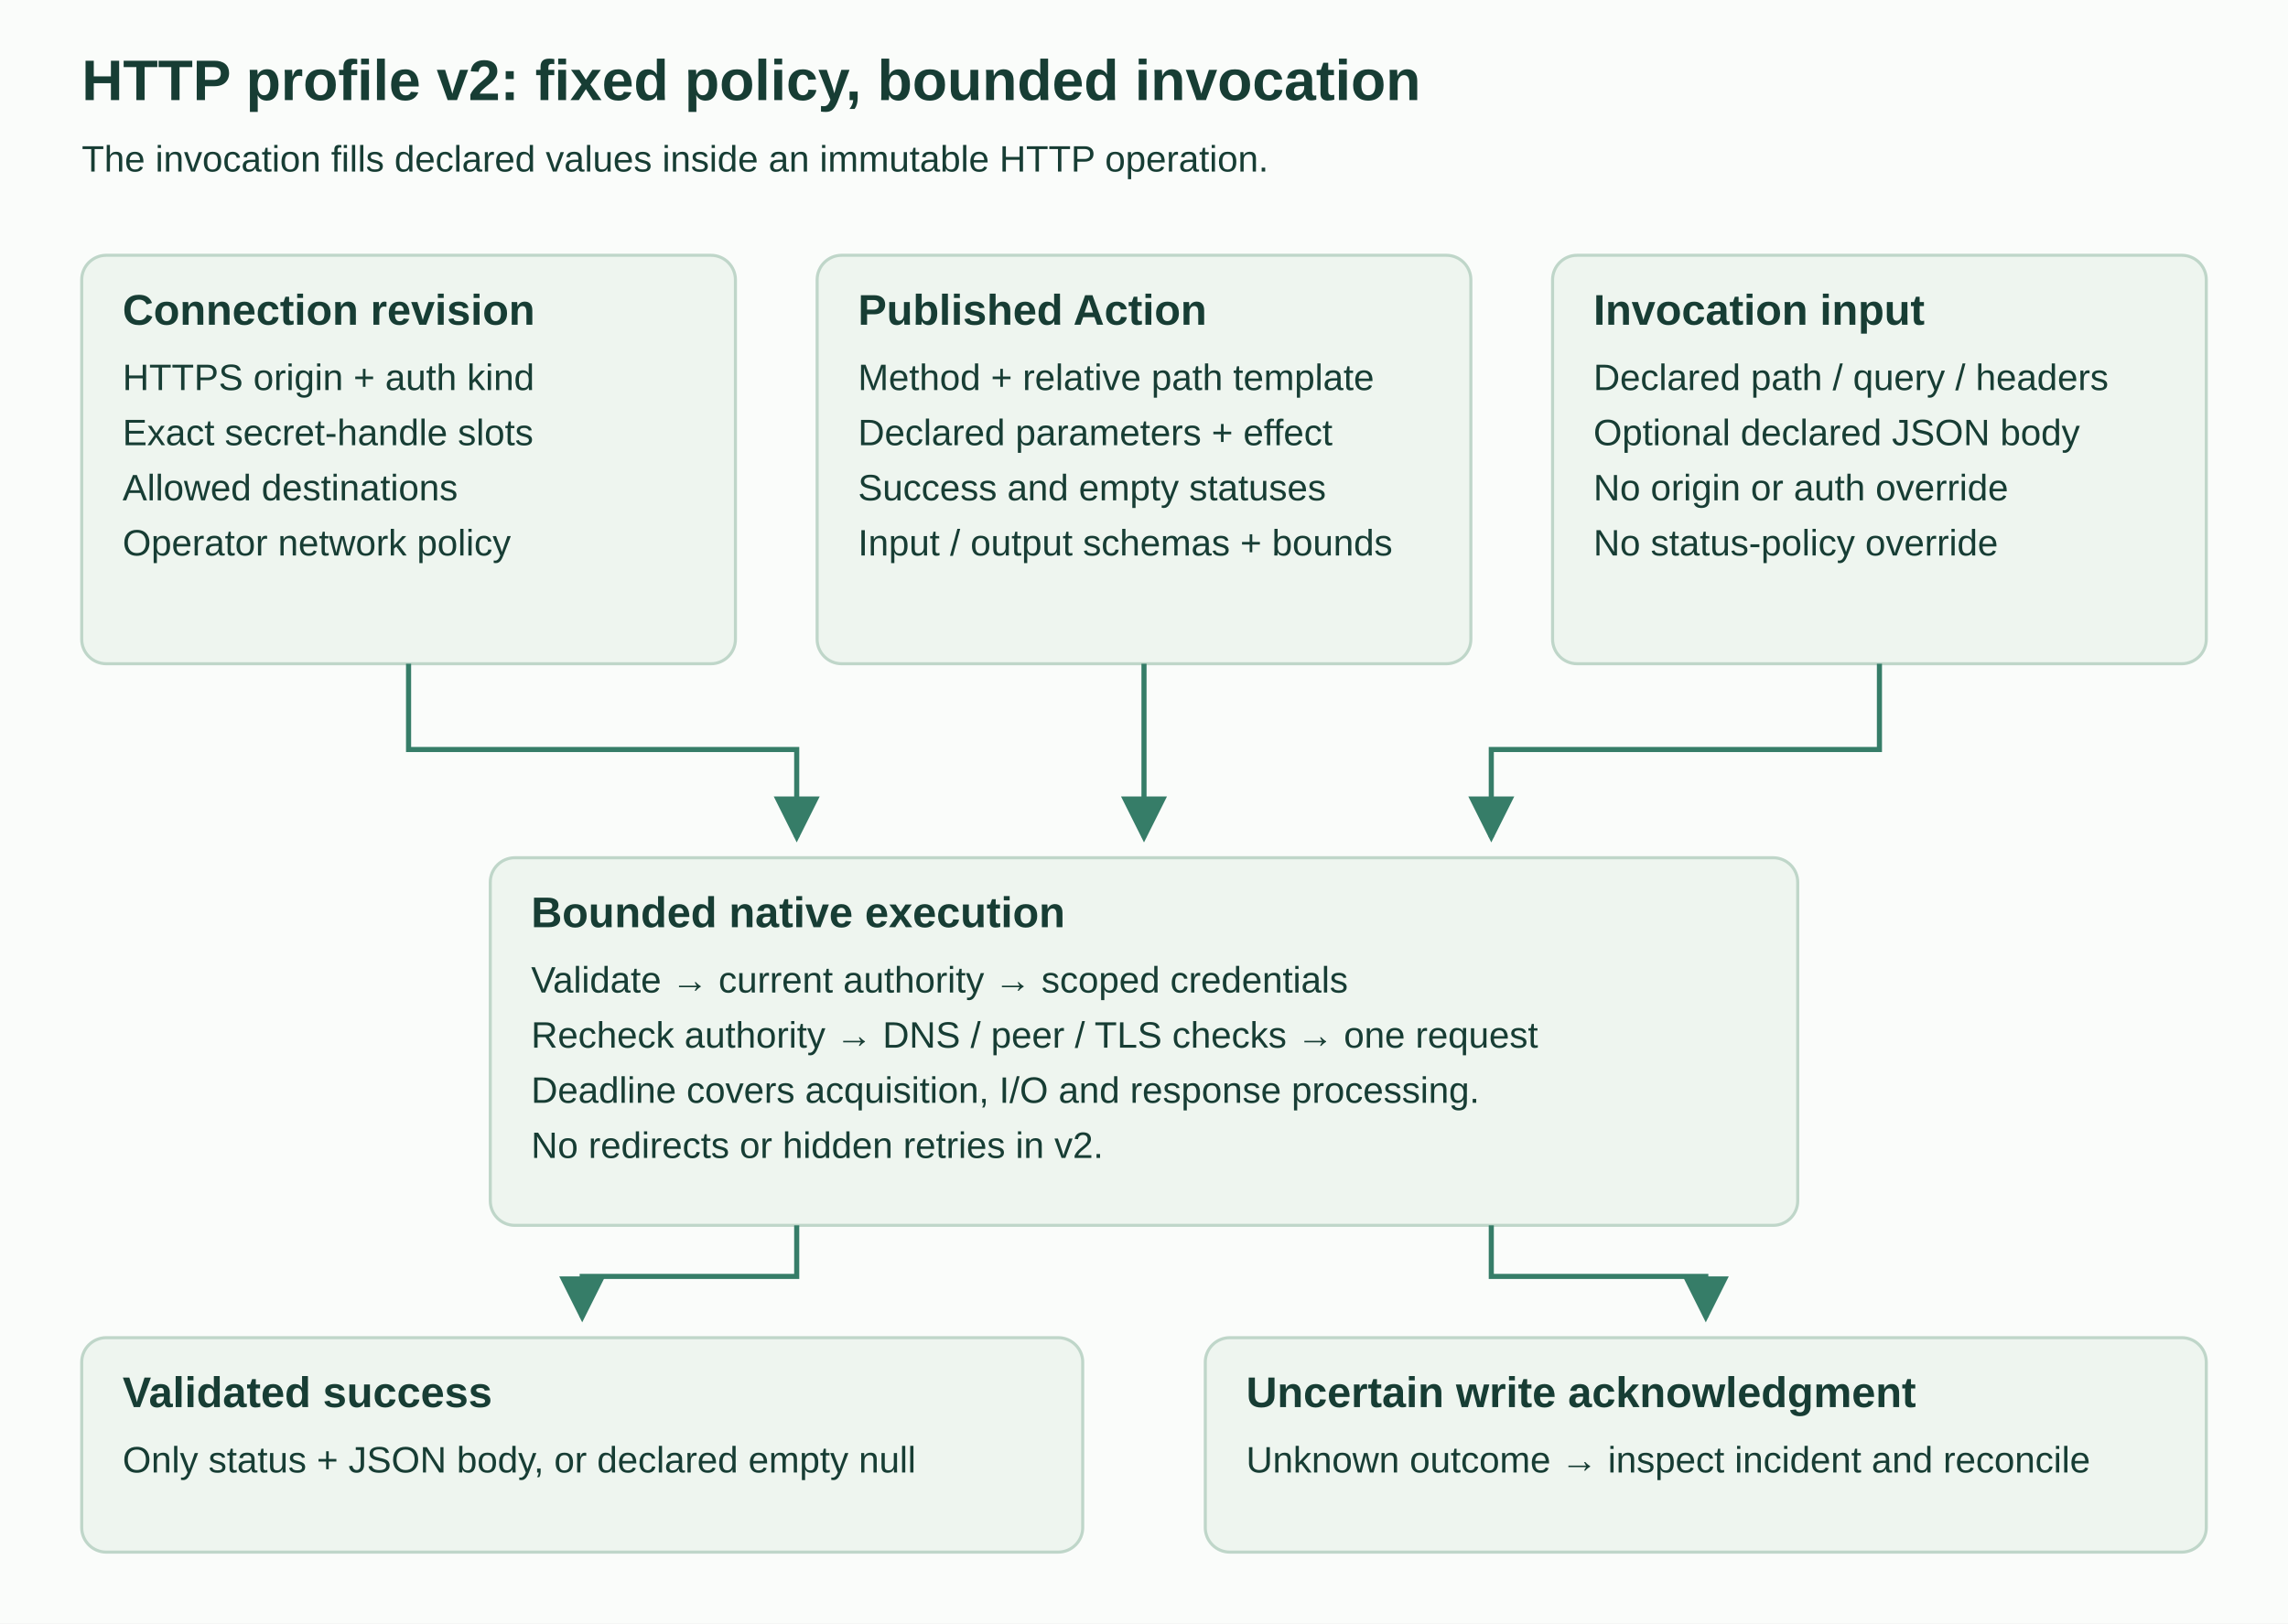
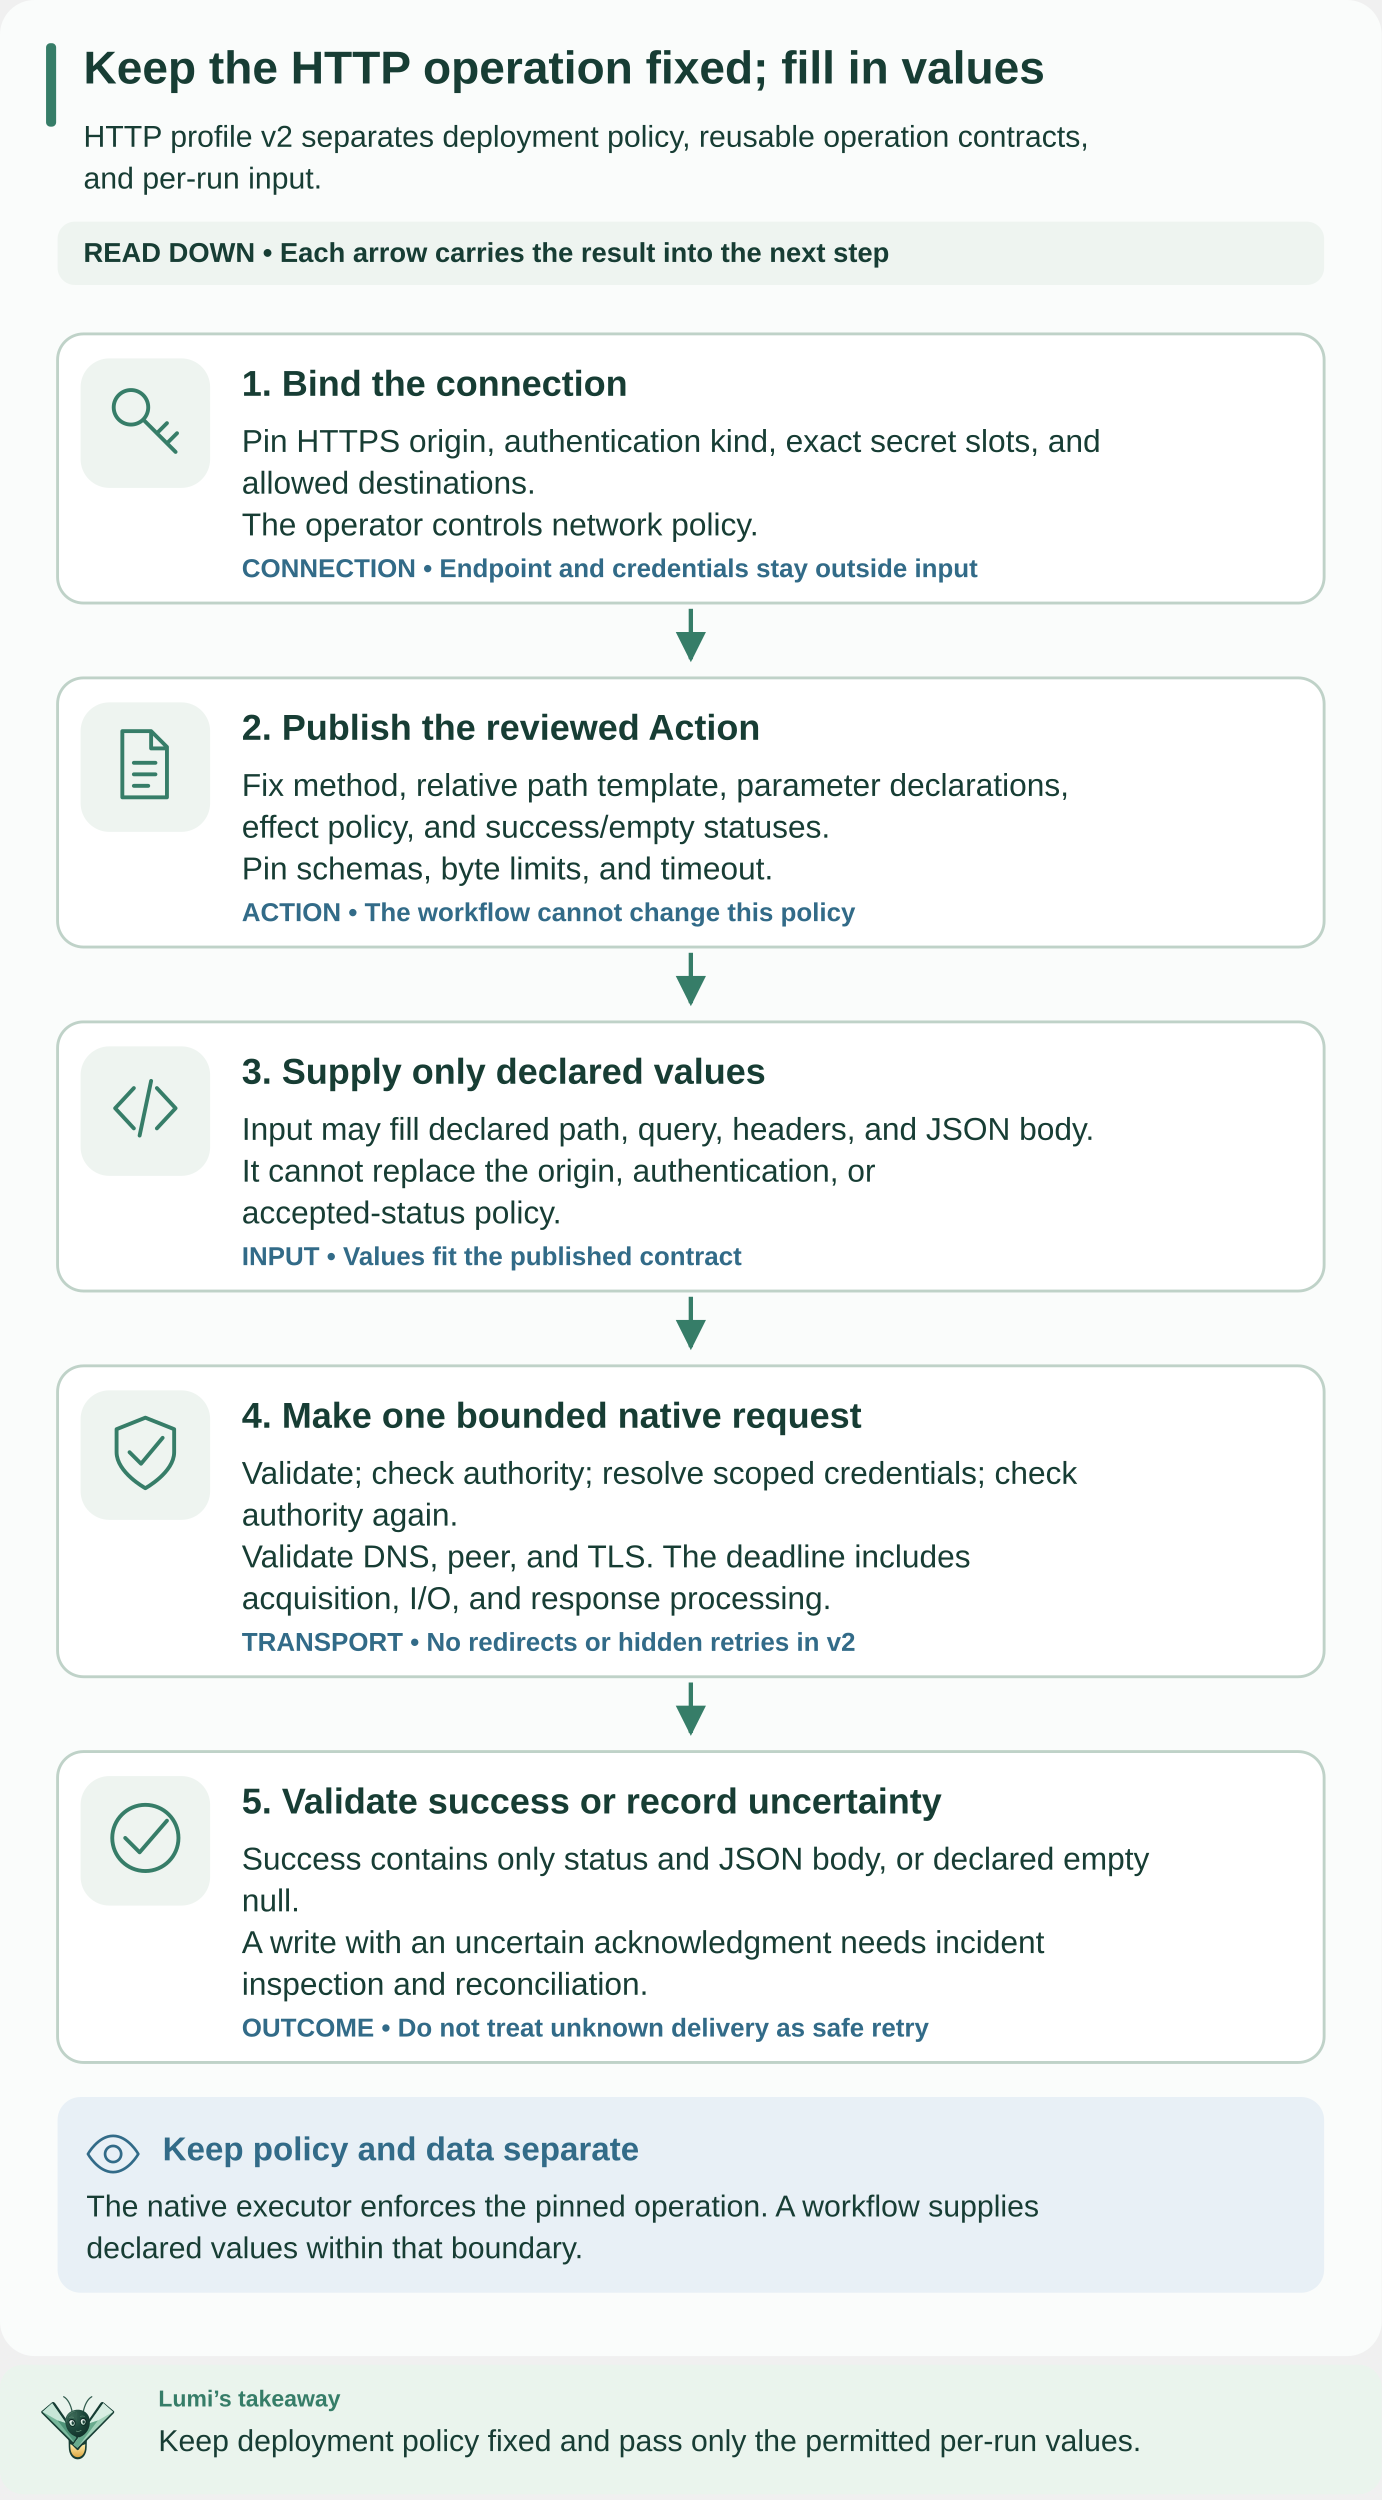
- <svg xmlns="http://www.w3.org/2000/svg" width="1120" height="795" viewBox="0 0 1120 795" role="img" aria-labelledby="title desc">
+ <svg xmlns="http://www.w3.org/2000/svg" width="960" height="1737" viewBox="0 0 960 1737" role="img" aria-labelledby="title desc">
  <defs>
-     <marker id="arrow" markerWidth="9" markerHeight="9" refX="8" refY="4.5" orient="auto">
-       <path d="M0 0L9 4.5L0 9Z" fill="#367D68" />
+     <marker id="arrow" viewBox="0 0 10 10" refX="9" refY="5" markerWidth="7" markerHeight="7" orient="auto">
+       <path d="M0 0 10 5 0 10z" fill="#367D68" />
    </marker>
  </defs>
-   <style>text{font-family:Arial,sans-serif;fill:#173D34;font-size:18px}.title{font-size:28px;font-weight:700}.head{font-size:21px;font-weight:700}.bold{font-weight:700}.edge{fill:none;stroke:#367D68;stroke-width:2.5;marker-end:url(#arrow)}.dash{stroke:#91B4A3;stroke-width:2;stroke-dasharray:7 6}</style>
-   <rect width="1120" height="795" fill="#FAFCFA" />
-   <text x="40" y="49" class="title">HTTP profile v2: fixed policy, bounded invocation</text>
-   <text x="40" y="84" class="">The invocation fills declared values inside an immutable HTTP operation.</text>
-   <rect x="40" y="125" width="320" height="200" rx="12" fill="#EEF5EF" stroke="#BFD6C9" stroke-width="1.5" />
-   <text x="60" y="159" class="head">Connection revision</text>
-   <text x="60" y="191" class="">HTTPS origin + auth kind</text>
-   <text x="60" y="218" class="">Exact secret-handle slots</text>
-   <text x="60" y="245" class="">Allowed destinations</text>
-   <text x="60" y="272" class="">Operator network policy</text>
-   <rect x="400" y="125" width="320" height="200" rx="12" fill="#EEF5EF" stroke="#BFD6C9" stroke-width="1.5" />
-   <text x="420" y="159" class="head">Published Action</text>
-   <text x="420" y="191" class="">Method + relative path template</text>
-   <text x="420" y="218" class="">Declared parameters + effect</text>
-   <text x="420" y="245" class="">Success and empty statuses</text>
-   <text x="420" y="272" class="">Input / output schemas + bounds</text>
-   <rect x="760" y="125" width="320" height="200" rx="12" fill="#EEF5EF" stroke="#BFD6C9" stroke-width="1.5" />
-   <text x="780" y="159" class="head">Invocation input</text>
-   <text x="780" y="191" class="">Declared path / query / headers</text>
-   <text x="780" y="218" class="">Optional declared JSON body</text>
-   <text x="780" y="245" class="">No origin or auth override</text>
-   <text x="780" y="272" class="">No status-policy override</text>
-   <path class="edge" d="M200 325V367H390V410" />
-   <path class="edge" d="M560 325V410" />
-   <path class="edge" d="M920 325V367H730V410" />
-   <rect x="240" y="420" width="640" height="180" rx="12" fill="#EEF5EF" stroke="#BFD6C9" stroke-width="1.5" />
-   <text x="260" y="454" class="head">Bounded native execution</text>
-   <text x="260" y="486" class="">Validate → current authority → scoped credentials</text>
-   <text x="260" y="513" class="">Recheck authority → DNS / peer / TLS checks → one request</text>
-   <text x="260" y="540" class="">Deadline covers acquisition, I/O and response processing.</text>
-   <text x="260" y="567" class="">No redirects or hidden retries in v2.</text>
-   <rect x="40" y="655" width="490" height="105" rx="12" fill="#EEF5EF" stroke="#BFD6C9" stroke-width="1.5" />
-   <text x="60" y="689" class="head">Validated success</text>
-   <text x="60" y="721" class="">Only status + JSON body, or declared empty null</text>
-   <rect x="590" y="655" width="490" height="105" rx="12" fill="#EEF5EF" stroke="#BFD6C9" stroke-width="1.5" />
-   <text x="610" y="689" class="head">Uncertain write acknowledgment</text>
-   <text x="610" y="721" class="">Unknown outcome → inspect incident and reconcile</text>
-   <path class="edge" d="M390 600V625H285V645" />
-   <path class="edge" d="M730 600V625H835V645" />
+   <style>text{font-family:Arial,Helvetica,sans-serif}.edge{stroke:#367D68;stroke-width:3;fill:none;marker-end:url(#arrow)}</style>
+   <rect width="960" height="1637" rx="24" fill="#FAFCFB" />
+   <rect x="32" y="30" width="7" height="58" rx="3" fill="#367D68" />
+   <text x="58" y="58" font-size="32" font-weight="700" fill="#173D34">Keep the HTTP operation fixed; fill in values</text>
+   <text x="58" y="102" font-size="21" font-weight="400" fill="#173D34">HTTP profile v2 separates deployment policy, reusable operation contracts,</text>
+   <text x="58" y="131" font-size="21" font-weight="400" fill="#173D34">and per-run input.</text>
+   <rect x="40" y="154" width="880" height="44" rx="12" fill="#EEF4F0" />
+   <text x="58" y="182" font-size="19" font-weight="600" fill="#173D34">READ DOWN  •  Each arrow carries the result into the next step</text>
+   <rect x="40" y="232" width="880" height="187" rx="18" fill="white" stroke="#BFD2C8" stroke-width="2" />
+   <rect x="56" y="249" width="90" height="90" rx="20" fill="#EEF4F0" />
+   <g transform="translate(73 264) scale(1)" stroke="#367D68" stroke-width="2.7" fill="none" stroke-linecap="round" stroke-linejoin="round">
+     <circle cx="18" cy="19" r="12" />
+     <path d="m27 28 22 22 M36 37l7-7 M43 44l7-7" />
+   </g>
+   <text x="168" y="275" font-size="25" font-weight="700" fill="#173D34">1. Bind the connection</text>
+   <text x="168" y="314" font-size="22" font-weight="400" fill="#173D34">Pin HTTPS origin, authentication kind, exact secret slots, and</text>
+   <text x="168" y="343" font-size="22" font-weight="400" fill="#173D34">allowed destinations.</text>
+   <text x="168" y="372" font-size="22" font-weight="400" fill="#173D34">The operator controls network policy.</text>
+   <text x="168" y="401" font-size="18" font-weight="600" fill="#326B88">CONNECTION • Endpoint and credentials stay outside input</text>
+   <path class="edge" d="M480 423v35" />
+   <rect x="40" y="471" width="880" height="187" rx="18" fill="white" stroke="#BFD2C8" stroke-width="2" />
+   <rect x="56" y="488" width="90" height="90" rx="20" fill="#EEF4F0" />
+   <g transform="translate(73 503) scale(1)" stroke="#367D68" stroke-width="2.7" fill="none" stroke-linecap="round" stroke-linejoin="round">
+     <path d="M12 5h20l11 11v35H12z M32 5v12h11 M20 27h15 M20 35h15 M20 43h10" />
+   </g>
+   <text x="168" y="514" font-size="25" font-weight="700" fill="#173D34">2. Publish the reviewed Action</text>
+   <text x="168" y="553" font-size="22" font-weight="400" fill="#173D34">Fix method, relative path template, parameter declarations,</text>
+   <text x="168" y="582" font-size="22" font-weight="400" fill="#173D34">effect policy, and success/empty statuses.</text>
+   <text x="168" y="611" font-size="22" font-weight="400" fill="#173D34">Pin schemas, byte limits, and timeout.</text>
+   <text x="168" y="640" font-size="18" font-weight="600" fill="#326B88">ACTION • The workflow cannot change this policy</text>
+   <path class="edge" d="M480 662v35" />
+   <rect x="40" y="710" width="880" height="187" rx="18" fill="white" stroke="#BFD2C8" stroke-width="2" />
+   <rect x="56" y="727" width="90" height="90" rx="20" fill="#EEF4F0" />
+   <g transform="translate(73 742) scale(1)" stroke="#367D68" stroke-width="2.7" fill="none" stroke-linecap="round" stroke-linejoin="round">
+     <path d="m20 14-13 14 13 14 M36 14l13 14-13 14 M32 9l-8 38" />
+   </g>
+   <text x="168" y="753" font-size="25" font-weight="700" fill="#173D34">3. Supply only declared values</text>
+   <text x="168" y="792" font-size="22" font-weight="400" fill="#173D34">Input may fill declared path, query, headers, and JSON body.</text>
+   <text x="168" y="821" font-size="22" font-weight="400" fill="#173D34">It cannot replace the origin, authentication, or</text>
+   <text x="168" y="850" font-size="22" font-weight="400" fill="#173D34">accepted-status policy.</text>
+   <text x="168" y="879" font-size="18" font-weight="600" fill="#326B88">INPUT • Values fit the published contract</text>
+   <path class="edge" d="M480 901v35" />
+   <rect x="40" y="949" width="880" height="216" rx="18" fill="white" stroke="#BFD2C8" stroke-width="2" />
+   <rect x="56" y="966" width="90" height="90" rx="20" fill="#EEF4F0" />
+   <g transform="translate(73 981) scale(1)" stroke="#367D68" stroke-width="2.7" fill="none" stroke-linecap="round" stroke-linejoin="round">
+     <path d="m28 4 20 8v16c0 14-20 25-20 25S8 42 8 28V12z M17 28l8 8 15-18" />
+   </g>
+   <text x="168" y="992" font-size="25" font-weight="700" fill="#173D34">4. Make one bounded native request</text>
+   <text x="168" y="1031" font-size="22" font-weight="400" fill="#173D34">Validate; check authority; resolve scoped credentials; check</text>
+   <text x="168" y="1060" font-size="22" font-weight="400" fill="#173D34">authority again.</text>
+   <text x="168" y="1089" font-size="22" font-weight="400" fill="#173D34">Validate DNS, peer, and TLS. The deadline includes</text>
+   <text x="168" y="1118" font-size="22" font-weight="400" fill="#173D34">acquisition, I/O, and response processing.</text>
+   <text x="168" y="1147" font-size="18" font-weight="600" fill="#326B88">TRANSPORT • No redirects or hidden retries in v2</text>
+   <path class="edge" d="M480 1169v35" />
+   <rect x="40" y="1217" width="880" height="216" rx="18" fill="white" stroke="#BFD2C8" stroke-width="2" />
+   <rect x="56" y="1234" width="90" height="90" rx="20" fill="#EEF4F0" />
+   <g transform="translate(73 1249) scale(1)" stroke="#367D68" stroke-width="2.7" fill="none" stroke-linecap="round" stroke-linejoin="round">
+     <circle cx="28" cy="28" r="23" />
+     <path d="m14 28 10 10 19-22" />
+   </g>
+   <text x="168" y="1260" font-size="25" font-weight="700" fill="#173D34">5. Validate success or record uncertainty</text>
+   <text x="168" y="1299" font-size="22" font-weight="400" fill="#173D34">Success contains only status and JSON body, or declared empty</text>
+   <text x="168" y="1328" font-size="22" font-weight="400" fill="#173D34">null.</text>
+   <text x="168" y="1357" font-size="22" font-weight="400" fill="#173D34">A write with an uncertain acknowledgment needs incident</text>
+   <text x="168" y="1386" font-size="22" font-weight="400" fill="#173D34">inspection and reconciliation.</text>
+   <text x="168" y="1415" font-size="18" font-weight="600" fill="#326B88">OUTCOME • Do not treat unknown delivery as safe retry</text>
+   <rect x="40" y="1457" width="880" height="136" rx="16" fill="#E8F0F6" />
+   <g transform="translate(59 1477) scale(0.7)" stroke="#326B88" stroke-width="2.7" fill="none" stroke-linecap="round" stroke-linejoin="round">
+     <path d="M3 28s10-18 25-18 25 18 25 18-10 18-25 18S3 28 3 28z" />
+     <circle cx="28" cy="28" r="8" />
+   </g>
+   <text x="113" y="1501" font-size="23" font-weight="700" fill="#326B88">Keep policy and data separate</text>
+   <text x="60" y="1540" font-size="21" font-weight="400" fill="#173D34">The native executor enforces the pinned operation. A workflow supplies</text>
+   <text x="60" y="1569" font-size="21" font-weight="400" fill="#173D34">declared values within that boundary.</text>
+   <g id="lumi-takeaway">
+     <rect x="0" y="1643" width="960" height="90" rx="16" fill="#EAF4ED" />
+     <g transform="translate(22 1654) scale(.25)">
+       <defs>
+         <radialGradient id="lumi-face" cx=".3" cy=".2" r=".9">
+           <stop stop-color="#3C6957" />
+           <stop offset=".55" stop-color="#1C463A" />
+           <stop offset="1" stop-color="#102E28" />
+         </radialGradient>
+         <linearGradient id="lumi-eye" x1="0" y1="0" x2="0" y2="1">
+           <stop stop-color="#FFFFFF" />
+           <stop offset="1" stop-color="#B8DCC8" />
+         </linearGradient>
+         <linearGradient id="lumi-lantern" x1="0" y1="0" x2="0" y2="1">
+           <stop stop-color="#FFEDAD" />
+           <stop offset="1" stop-color="#DDA743" />
+         </linearGradient>
+       </defs>
+       <g stroke-linecap="round" stroke-linejoin="round">
+         <path d="M113 89C109 67 100 51 89 45M143 89C147 67 156 51 167 45" fill="none" stroke="#315C4E" stroke-width="3.5" />
+         <path d="M102 134Q128 122 154 134L153 184C153 206 142 219 128 219C114 219 103 206 103 184Z" fill="#173D34" />
+         <path d="M107 177Q128 185 149 177L148 191C146 205 138 213 128 213C118 213 110 205 108 191Z" fill="url(#lumi-lantern)" />
+         <path d="M30 83L56 61Q61 57 66 64L142 174L130 193L28 91Q24 86 30 83Z" fill="#173D34" />
+         <path d="M57 63L135 175L129 185L30 87Z" fill="#78B89C" />
+         <path d="M57 63L96 119L72 111L30 87Z" fill="#C7E6D7" />
+         <path d="M72 111L96 119L135 175L129 185Z" fill="#4F9479" />
+         <path d="M226 83L200 61Q195 57 190 64L111 178L127 194L228 91Q232 86 226 83Z" fill="#173D34" />
+         <path d="M199 63L116 178L127 187L226 87Z" fill="#A1D1B9" />
+         <path d="M199 63L160 119L184 111L226 87Z" fill="#D8EEE3" />
+         <path d="M184 111L160 119L116 178L127 187Z" fill="#68AA8D" />
+         <g transform="rotate(-5 128 120)">
+           <path d="M94 115C93 95 108 81 128 81C148 81 163 95 162 115       C162 135 150 152 130 158C109 155 95 138 94 115Z" fill="url(#lumi-face)" />
+           <path d="M98 111C98 96 110 86 124 85" fill="none" stroke="#83AF94" stroke-width="1.2" opacity=".5" />
+           <path d="M128 87C124 99 124 106 126 112" fill="none" stroke="#58856B" stroke-width="1" opacity=".4" />
+           <path d="M103 114C104 106 111 103 117 107C124 111 124 120 119 126       C111 131 104 124 103 114Z" fill="#0C2923" />
+           <path d="M105 114C106 109 111 107 116 110C120 113 121 120 117 124       C111 127 106 122 105 114Z" fill="url(#lumi-eye)" />
+           <ellipse cx="114.5" cy="116.5" rx="3.3" ry="5.4" fill="#173D34" />
+           <circle cx="115.5" cy="113.5" r="1.4" fill="#FFFFFF" />
+           <path d="M135 112C138 105 145 103 151 108C156 114 153 124 147 127       C139 129 133 120 135 112Z" fill="#0C2923" />
+           <path d="M137 113C139 108 144 107 148 110C152 114 150 121 146 124       C140 126 136 120 137 113Z" fill="url(#lumi-eye)" />
+           <ellipse cx="145" cy="116" rx="3.3" ry="5.4" fill="#173D34" />
+           <circle cx="146" cy="113" r="1.4" fill="#FFFFFF" />
+           <path d="M106 101Q112 98 118 102M137 101Q143 98 149 102" fill="none" stroke="#6C997E" stroke-width="1.8" opacity=".65" />
+           <path d="M122 140Q129 143 136 139" fill="none" stroke="#84B295" stroke-width="1.5" />
+         </g>
+       </g>
+     </g>
+     <text x="110" y="1672" style="font-family:Arial,Helvetica,sans-serif;font-size:16px;font-weight:700;fill:#367D68">Lumi’s takeaway</text>
+     <text x="110" y="1703" style="font-family:Arial,Helvetica,sans-serif;font-size:21px;fill:#173D34">Keep deployment policy fixed and pass only the permitted per-run values.</text>
+   </g>
</svg>
